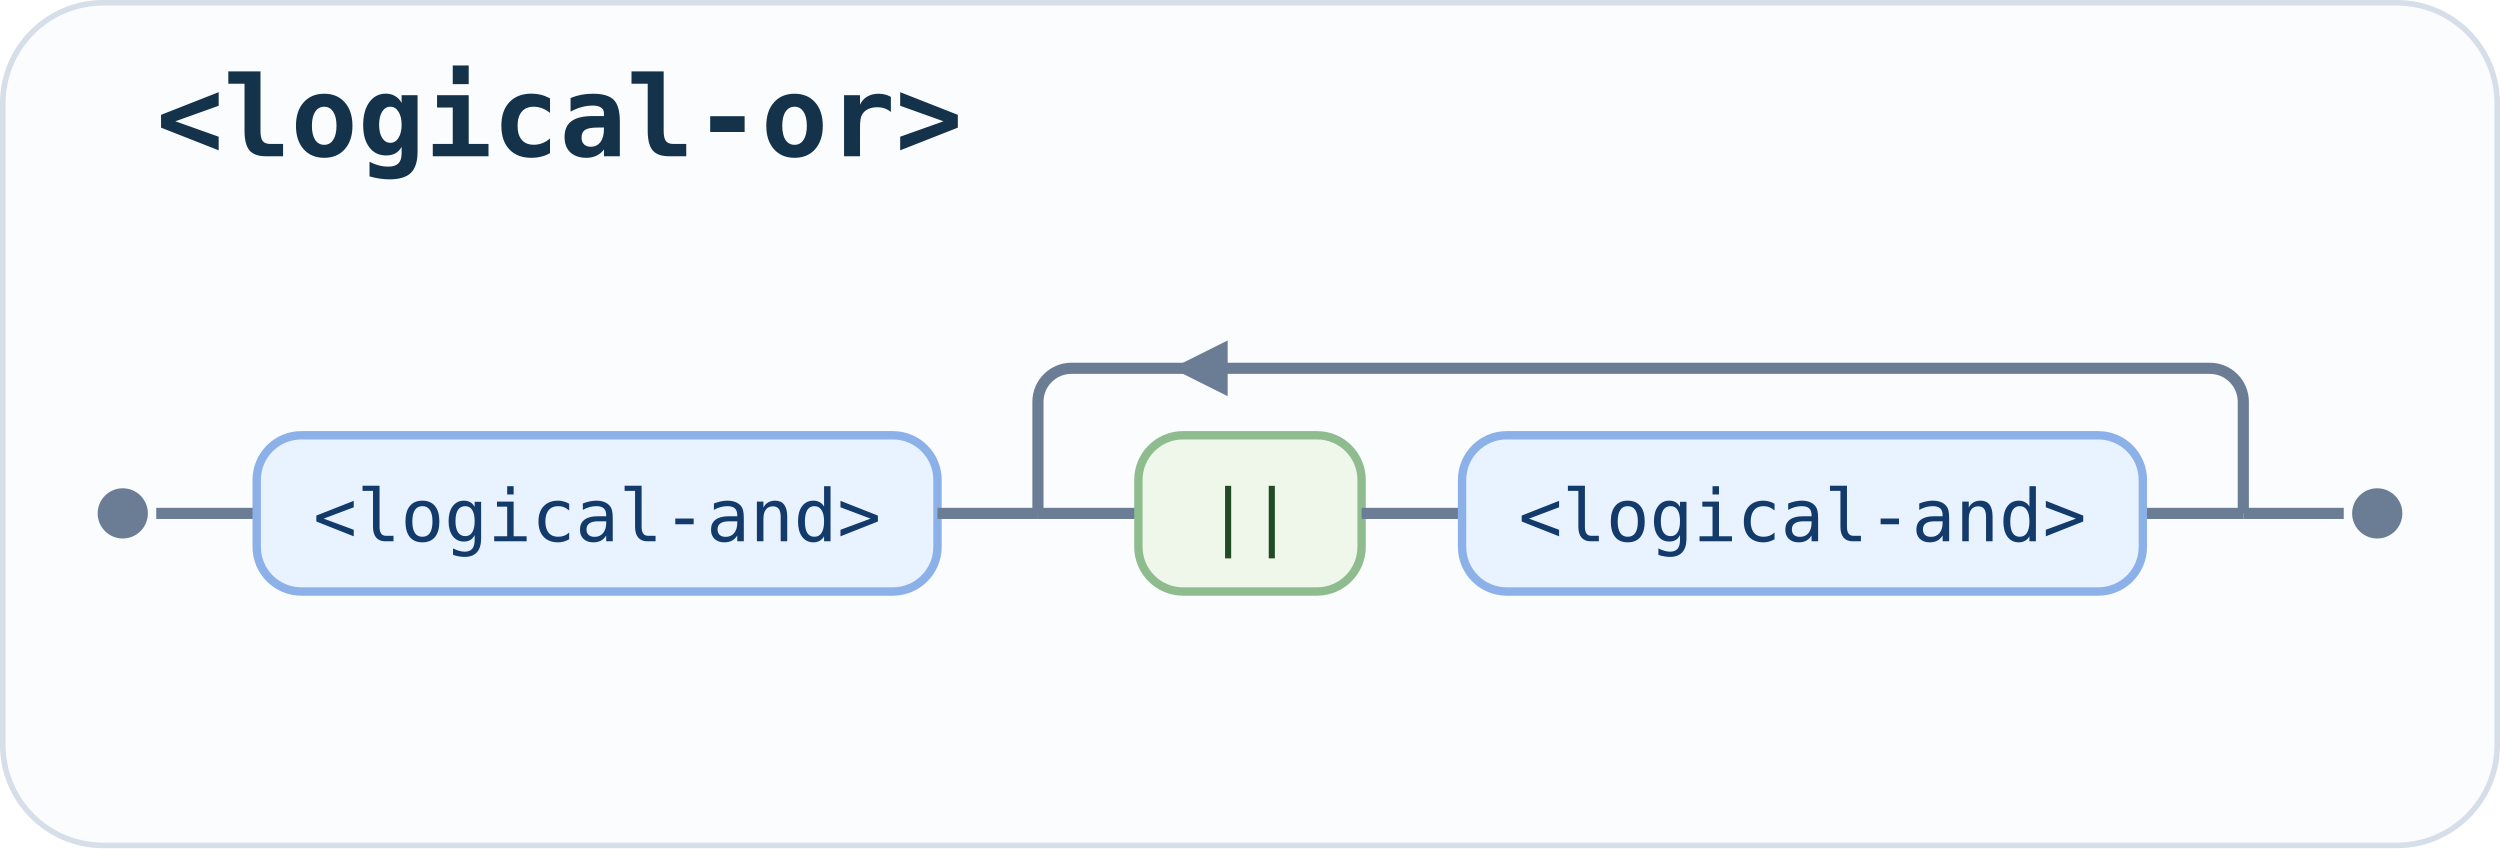
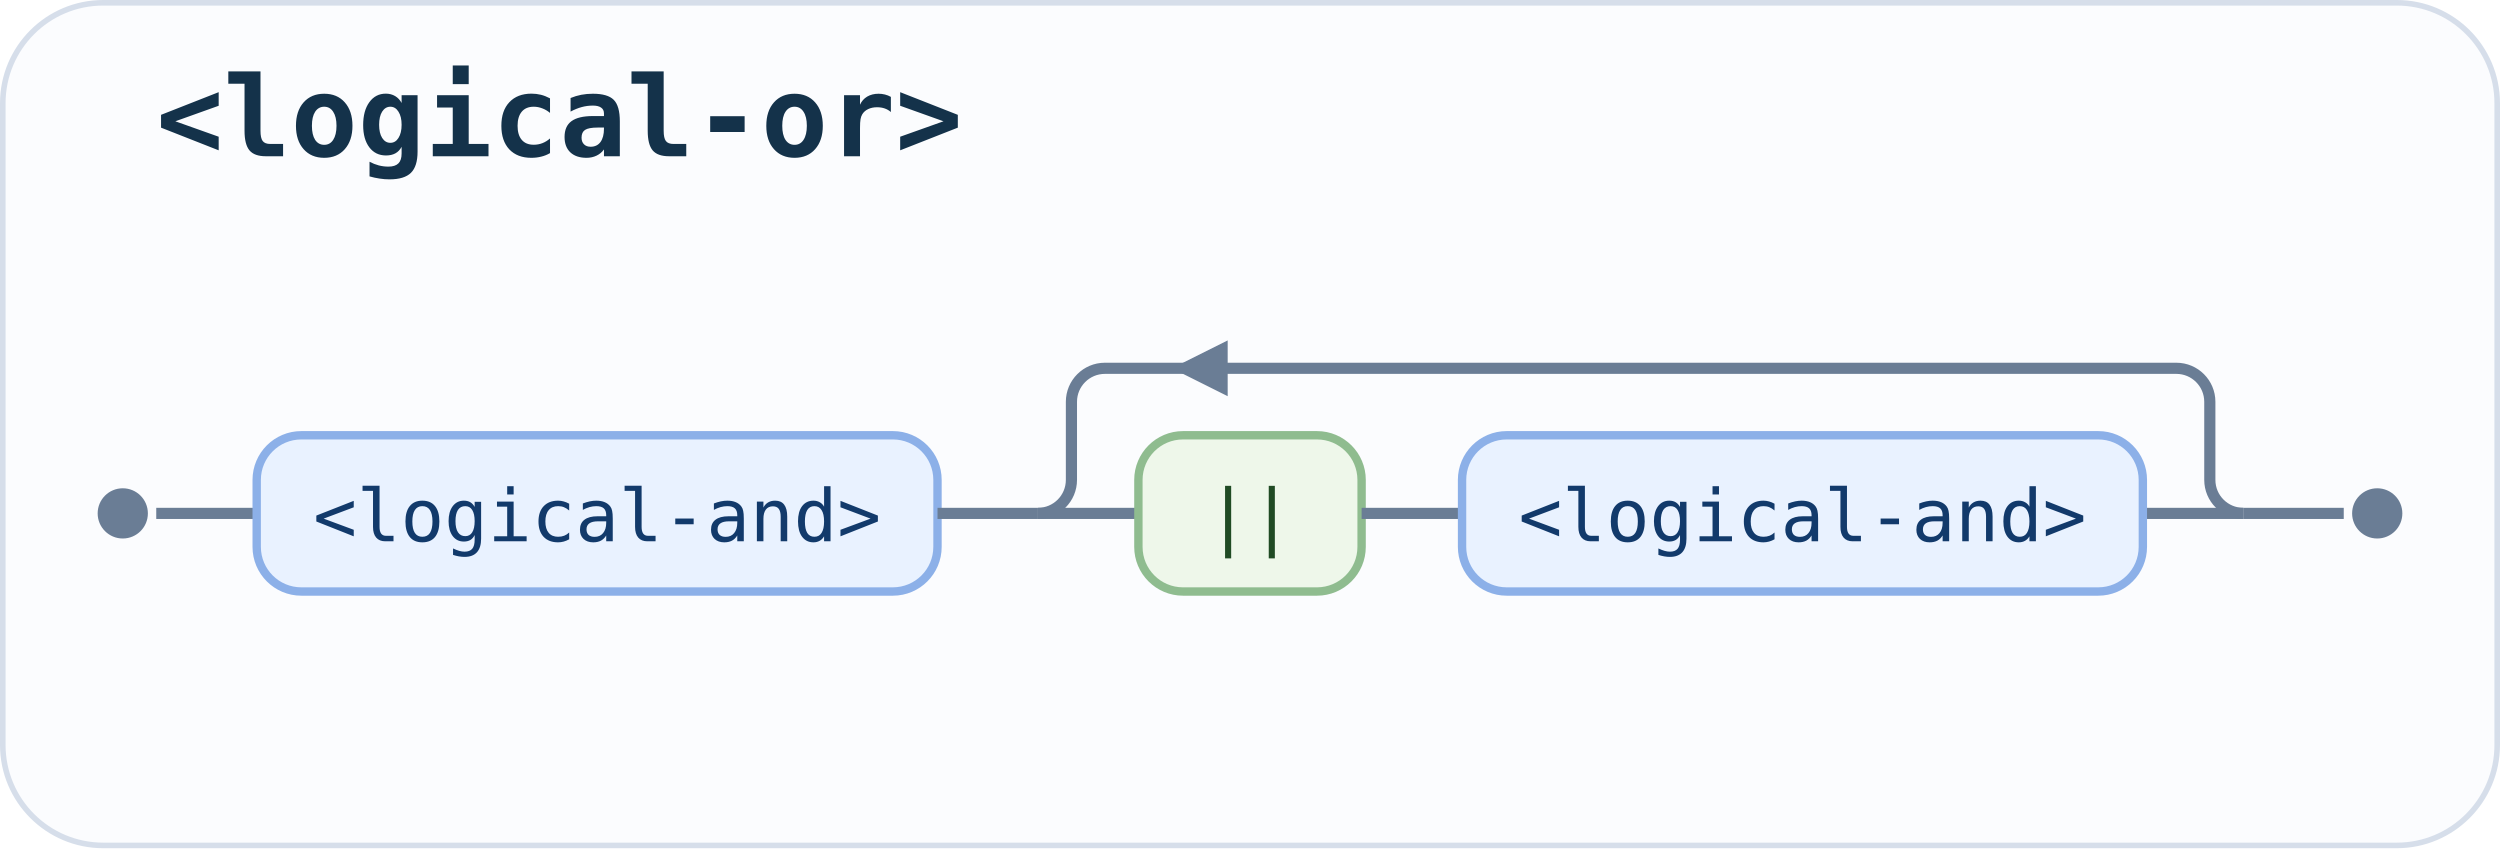
<svg xmlns="http://www.w3.org/2000/svg" width="448" height="152" viewBox="0 0 448 152" role="img" aria-labelledby="title-logical_or desc-logical_or">
  <rect x="0.5" y="0.5" width="447" height="151" rx="18" fill="#fbfcfe" stroke="#d6deea" />
  <text x="28" y="28" fill="#14324a" font-family="ui-monospace, SFMono-Regular, Menlo, Consolas, monospace" font-size="20" font-weight="700">&lt;logical-or&gt;</text>
  <line x1="28" y1="92" x2="46" y2="92" stroke="#6a7d95" stroke-width="2" />
  <rect x="46" y="78" width="122" height="28" rx="8" fill="#e9f2ff" stroke="#8cb0e8" stroke-width="1.5" />
  <text x="107.0" y="97" text-anchor="middle" fill="#123a6b" font-family="ui-monospace, SFMono-Regular, Menlo, Consolas, monospace" font-size="13">&lt;logical-and&gt;</text>
  <line x1="168" y1="92" x2="186" y2="92" stroke="#6a7d95" stroke-width="2" />
  <line x1="186" y1="92" x2="204" y2="92" stroke="#6a7d95" stroke-width="2" />
  <line x1="384" y1="92" x2="402" y2="92" stroke="#6a7d95" stroke-width="2" />
  <rect x="204" y="78" width="40" height="28" rx="8" fill="#eef7ea" stroke="#8fbc8f" stroke-width="1.5" />
  <text x="224.0" y="97" text-anchor="middle" fill="#204b24" font-family="ui-monospace, SFMono-Regular, Menlo, Consolas, monospace" font-size="13">||</text>
  <line x1="244" y1="92" x2="262" y2="92" stroke="#6a7d95" stroke-width="2" />
  <rect x="262" y="78" width="122" height="28" rx="8" fill="#e9f2ff" stroke="#8cb0e8" stroke-width="1.5" />
  <text x="323.0" y="97" text-anchor="middle" fill="#123a6b" font-family="ui-monospace, SFMono-Regular, Menlo, Consolas, monospace" font-size="13">&lt;logical-and&gt;</text>
-   <path d="M 186 92 L 186 72 A 6 6 0 0 1 192 66 L 396 66 A 6 6 0 0 1 402 72 L 402 92" fill="none" stroke="#6a7d95" stroke-width="2" />
+   <path d="M 186 92 A 6 6 0 0 0 192 86 L 192 72 A 6 6 0 0 1 198 66 L 390 66 A 6 6 0 0 1 396 72 L 396 86 A 6 6 0 0 0 402 92" fill="none" stroke="#6a7d95" stroke-width="2" />
  <polygon points="220,61 210,66 220,71" fill="#6a7d95" />
  <line x1="402" y1="92" x2="420" y2="92" stroke="#6a7d95" stroke-width="2" />
  <circle cx="22" cy="92" r="4.5" fill="#6a7d95" />
  <circle cx="426" cy="92" r="4.5" fill="#6a7d95" />
</svg>
